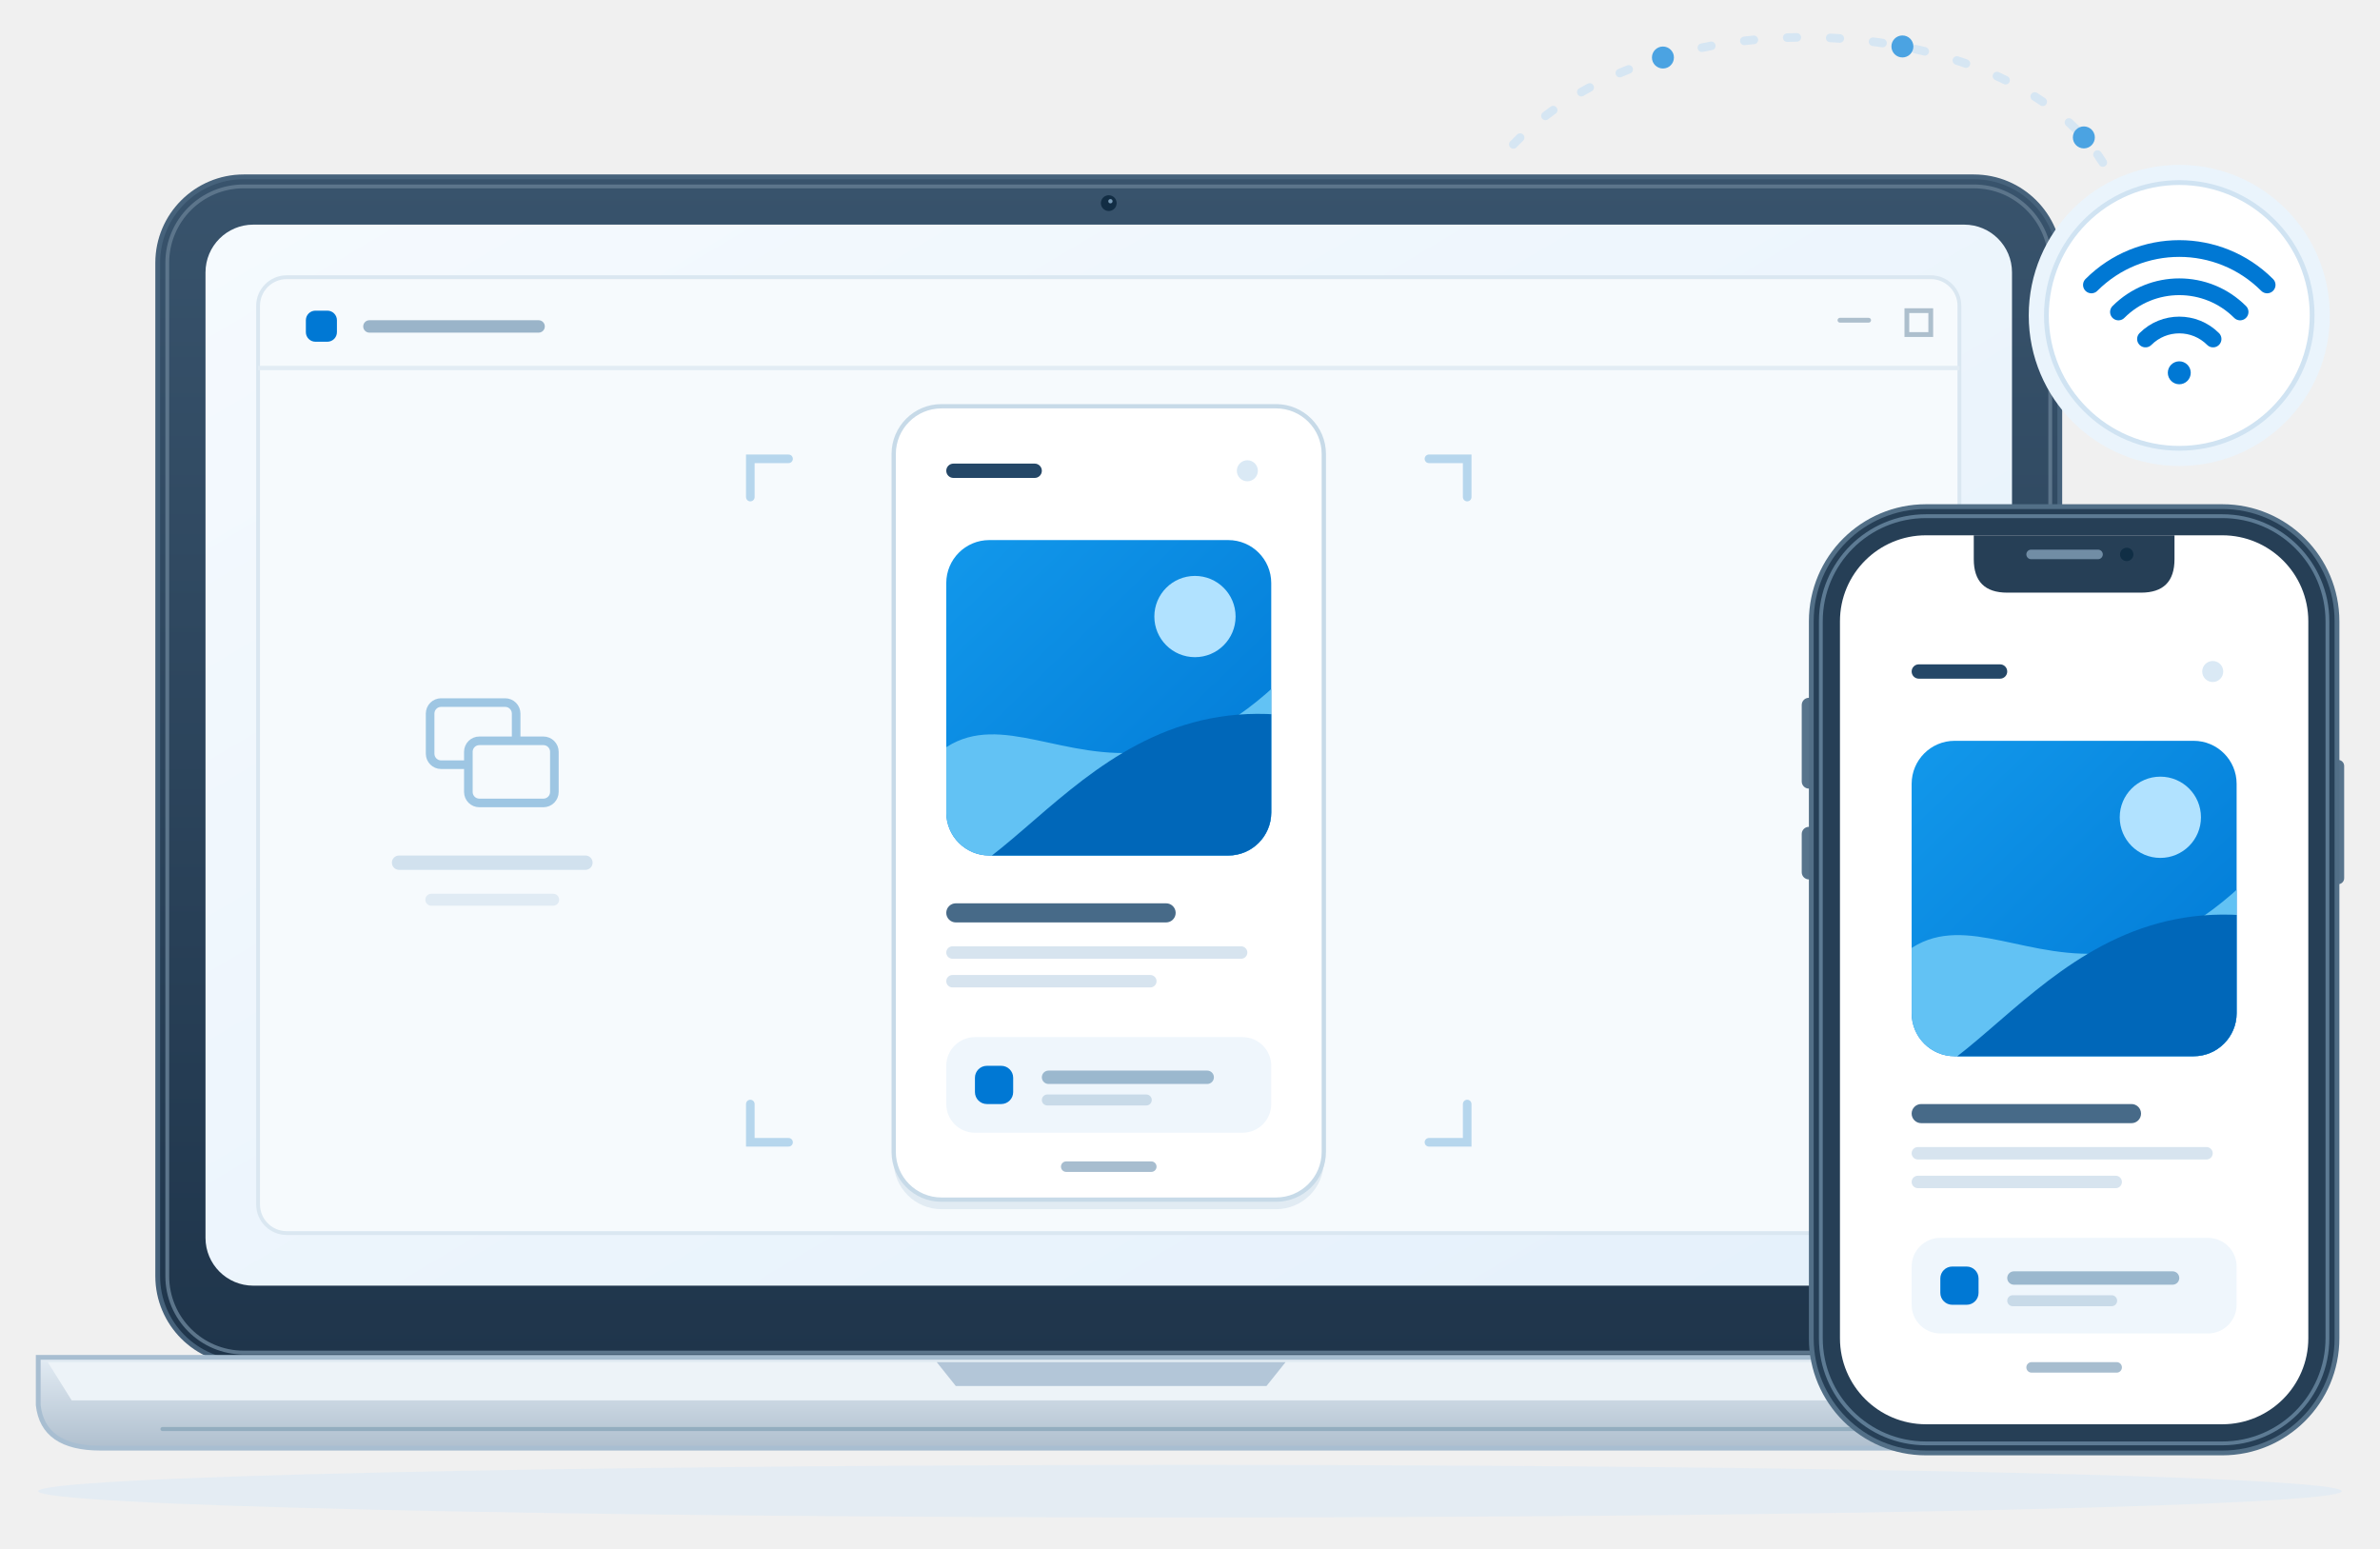
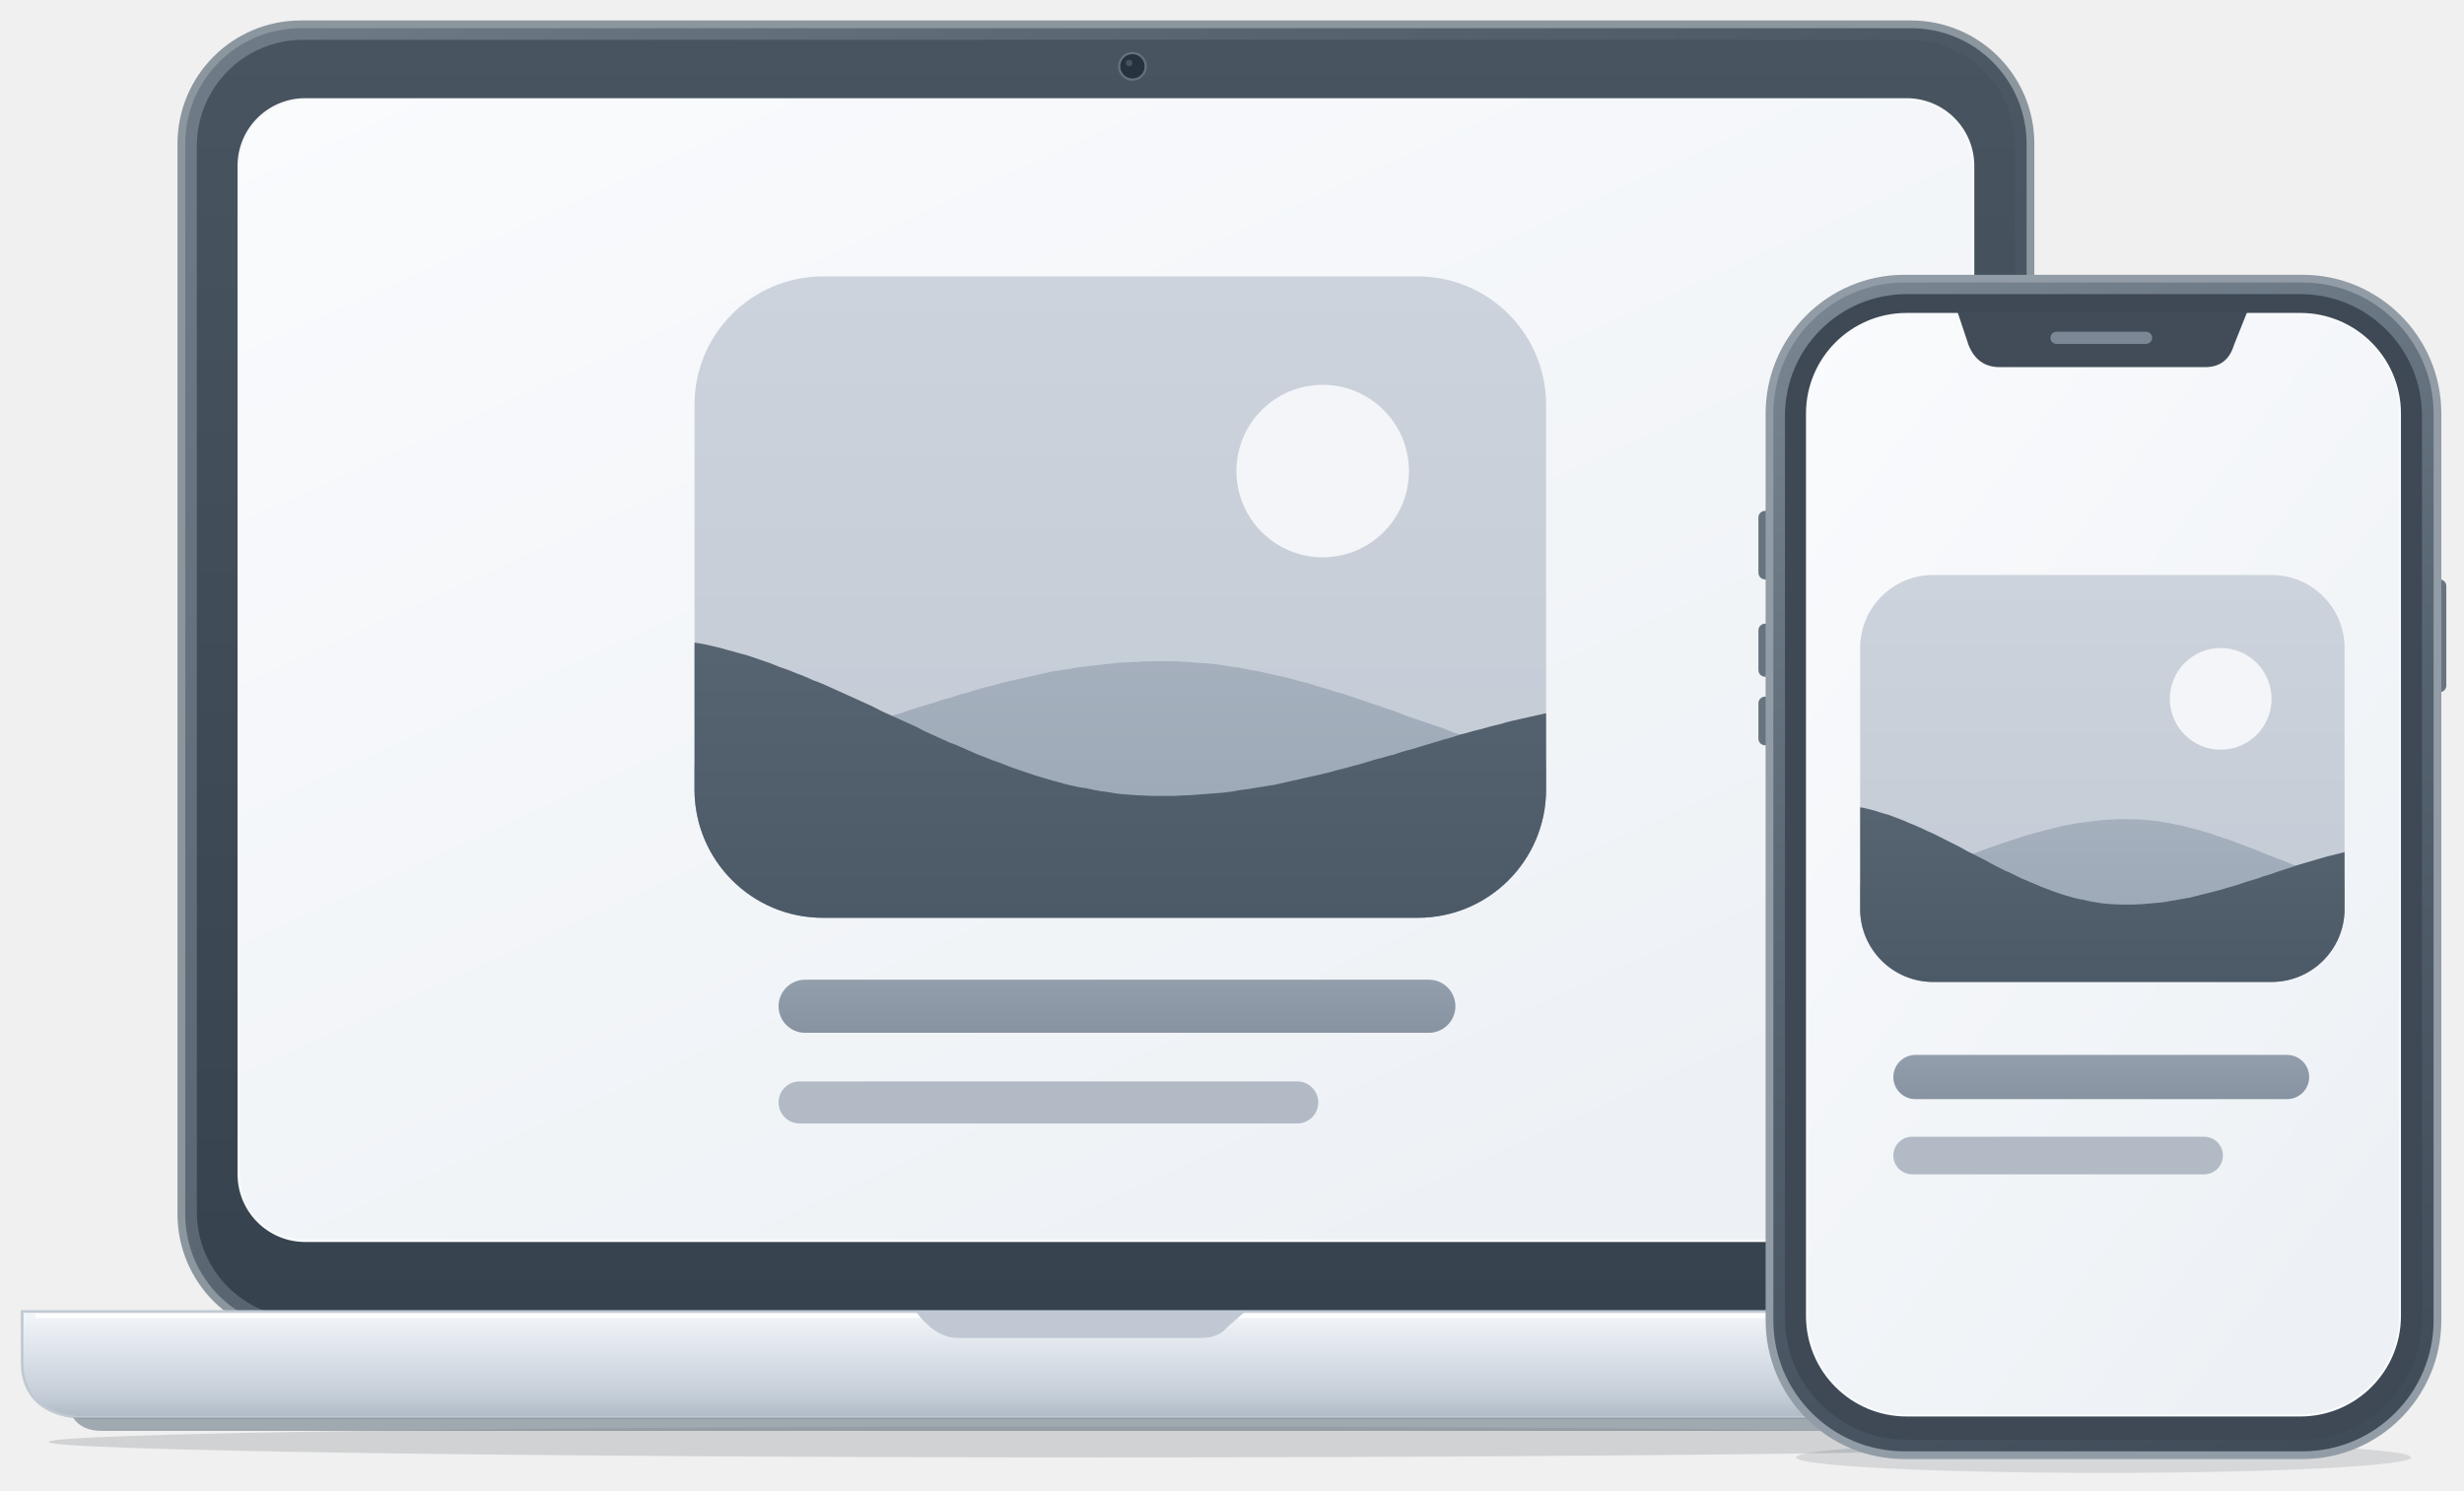
- <svg xmlns="http://www.w3.org/2000/svg" width="996" height="648" viewBox="72 30 498 324" fill="none" role="img" aria-labelledby="title desc">
+ <svg xmlns="http://www.w3.org/2000/svg" width="1114" height="674" viewBox="178 226 1114 674" fill="none" shape-rendering="geometricPrecision">
  <defs>
-     <linearGradient id="chassis" x1="0" y1="0" x2="0" y2="1">
-       <stop stop-color="#38536C" />
-       <stop offset="1" stop-color="#1F354B" />
+     <linearGradient id="laptop-case" x1="260" y1="237" x2="1040" y2="829" gradientUnits="userSpaceOnUse">
+       <stop stop-color="#707C88" />
+       <stop offset=".42" stop-color="#56636F" />
+       <stop offset="1" stop-color="#3E4A56" />
    </linearGradient>
-     <linearGradient id="silver" x1="0" y1="0" x2="0" y2="1">
-       <stop stop-color="#E3ECF4" />
-       <stop offset="1" stop-color="#AFBFCE" />
+     <linearGradient id="laptop-bezel" x1="600" y1="244" x2="600" y2="822" gradientUnits="userSpaceOnUse">
+       <stop stop-color="#485561" />
+       <stop offset="1" stop-color="#36434F" />
    </linearGradient>
-     <linearGradient id="blue" x1="0" y1="0" x2="1" y2="1">
-       <stop stop-color="#1298EB" />
-       <stop offset="1" stop-color="#0078D4" />
+     <linearGradient id="screen-face" x1="0" y1="0" x2=".7" y2="1">
+       <stop stop-color="#FAFBFD" />
+       <stop offset="1" stop-color="#EDF1F5" />
    </linearGradient>
-     <linearGradient id="canvas" x1="0" y1="0" x2="1" y2="1">
-       <stop stop-color="#F5FAFE" />
-       <stop offset="1" stop-color="#E4F0FB" />
+     <linearGradient id="laptop-base" x1="0" y1="0" x2="0" y2="1">
+       <stop stop-color="#F4F7FA" />
+       <stop offset=".34" stop-color="#DFE5EC" />
+       <stop offset=".8" stop-color="#C4CDD7" />
+       <stop offset="1" stop-color="#AFBAC6" />
    </linearGradient>
+     <linearGradient id="phone-case" x1="990" y1="354" x2="1250" y2="884" gradientUnits="userSpaceOnUse">
+       <stop stop-color="#7A8793" />
+       <stop offset=".48" stop-color="#55626F" />
+       <stop offset="1" stop-color="#3F4B57" />
+     </linearGradient>
+     <linearGradient id="photo-sky" x1="0" y1="0" x2="0" y2="1">
+       <stop stop-color="#CDD3DC" />
+       <stop offset="1" stop-color="#C2CAD5" />
+     </linearGradient>
+     <linearGradient id="rear-mountains" x1="0" y1=".5" x2="0" y2="1" gradientUnits="userSpaceOnUse">
+       <stop stop-color="#A8B2BF" />
+       <stop offset="1" stop-color="#99A5B4" />
+     </linearGradient>
+     <linearGradient id="front-mountains" x1="0" y1=".5" x2="0" y2="1" gradientUnits="userSpaceOnUse">
+       <stop stop-color="#586572" />
+       <stop offset="1" stop-color="#4C5966" />
+     </linearGradient>
+     <linearGradient id="primary-line" x1="0" y1="0" x2="0" y2="1">
+       <stop stop-color="#929EAB" />
+       <stop offset="1" stop-color="#8793A1" />
+     </linearGradient>
+     <clipPath id="computer-clip">
+       <rect x="492" y="351" width="385" height="290" rx="58" />
+     </clipPath>
+     <clipPath id="phone-clip">
+       <rect x="1019" y="486" width="219" height="184" rx="33" />
+     </clipPath>
  </defs>
-   <g id="illustration" transform="translate(39,-15)">
-     <ellipse cx="282" cy="357" rx="241" ry="5.5" fill="#E4ECF3" />
-     <g id="wireless-transfer">
-       <path d="M 473,79 C 453,47 379,42 348,77" stroke="#D6E6F3" stroke-width="1.8" stroke-dasharray="2 7" stroke-linecap="round" />
-       <circle cx="431.069" cy="54.719" r="2.3" fill="#4BA3E2" />
-       <circle cx="380.959" cy="57.035" r="2.3" fill="#4BA3E2" />
-       <circle cx="469.033" cy="73.750" r="2.3" fill="#4BA3E2" />
-     </g>
-     <g id="laptop">
-       <rect x="66" y="82" width="398" height="248" rx="18" fill="url(#chassis)" stroke="#46627B" stroke-width="1" />
-       <rect x="68" y="84" width="394" height="244" rx="16" stroke="#5C758B" stroke-width=".8" />
-       <rect x="76" y="92" width="378" height="222" rx="10" fill="url(#canvas)" />
-       <circle cx="265" cy="87.5" r="1.65" fill="#122D44" />
-       <circle cx="265.35" cy="87.1" r=".45" fill="#789AB6" />
-       <path d="M 41,329 H 489 L 509,339 Q 508,348 496,348 H 54 Q 42,348 41,339 Z" fill="url(#silver)" stroke="#A8BED1" stroke-width="1" />
-       <path d="M 43,330 H 487 L 502,338 H 48 Z" fill="#EDF3F8" />
-       <path d="M 229,330 H 302 L 298,335 H 233 Z" fill="#B3C6D8" />
-       <path d="M 67,344 H 477" stroke="#93ADBF" stroke-width=".85" stroke-linecap="round" />
-     </g>
-     <g id="desktop-interface">
-       <rect x="87" y="103" width="356" height="200" rx="6" fill="#F6FAFD" stroke="#DAE7F1" stroke-width=".8" />
-       <path d="M 87,122 H 443" stroke="#E2ECF4" stroke-width=".9" />
-       <rect x="97" y="110" width="6.5" height="6.5" rx="2" fill="#0078D4" />
-       <rect x="109" y="112" width="38" height="2.6" rx="1.3" fill="#9AB4C9" />
-       <path d="M 418,112 H 424 M 432,110 V 115 H 437 V 110 Z" stroke="#ADBFCD" stroke-width="1" stroke-linecap="round" />
-       <path d="M 198,141 H 190 V 149 M 332,141 H 340 V 149 M 198,284 H 190 V 276 M 332,284 H 340 V 276" stroke="#B6D6ED" stroke-width="1.8" stroke-linecap="round" />
-       <rect x="220" y="132" width="90" height="166" rx="10" fill="#E1EBF3" />
-       <rect x="220" y="130" width="90" height="166" rx="10" fill="#FFFFFF" stroke="#C7DAE8" stroke-width=".9" />
-       <g id="mirrored-content" transform="translate(223,132) scale(1)">
-         <clipPath id="mirrored-panel-clip">
-           <rect width="84" height="162" rx="9" />
-         </clipPath>
-         <g clip-path="url(#mirrored-panel-clip)">
-           <rect width="84" height="162" fill="#FFFFFF" />
-           <g id="mirrored-header">
-             <rect x="8" y="10" width="20" height="3" rx="1.5" fill="#244767" />
-             <circle cx="71" cy="11.5" r="2.2" fill="#DAE9F5" />
-           </g>
-           <clipPath id="mirrored-hero-clip">
-             <rect x="8" y="26" width="68" height="66" rx="9" />
-           </clipPath>
-           <g clip-path="url(#mirrored-hero-clip)">
-             <rect x="8" y="26" width="68" height="66" fill="url(#blue)" />
-             <circle cx="60.039" cy="42" r="8.5" fill="#B1E2FF" />
-             <g transform="translate(1.948,0)">
-               <path d="M -4,82 C 17,40 42,105 90,39 V 105 H -4 Z" fill="#62C2F4" />
-               <path d="M -4,99 C 20,104 37,50 89,65 V 108 H -4 Z" fill="#0067B9" />
-             </g>
-           </g>
-           <rect x="8" y="102" width="48" height="4" rx="2" fill="#476A88" />
-           <rect x="8" y="111" width="63" height="2.6" rx="1.3" fill="#D7E4EF" />
-           <rect x="8" y="117" width="44" height="2.6" rx="1.3" fill="#D7E4EF" />
-           <rect x="8" y="130" width="68" height="20" rx="6" fill="#EFF6FC" />
-           <rect x="14" y="136" width="8" height="8" rx="2.5" fill="#0078D4" />
-           <rect x="28" y="137" width="36" height="2.8" rx="1.4" fill="#9BB8CE" />
-           <rect x="28" y="142" width="23" height="2.3" rx="1.15" fill="#C8DAE8" />
-           <rect x="32" y="156" width="20" height="2.2" rx="1.1" fill="#A7BDCF" />
-         </g>
-       </g>
-       <g id="mirror-symbol" stroke="#9EC6E3" stroke-width="1.8">
-         <rect x="123" y="192" width="18" height="13" rx="2.3" />
-         <rect x="131" y="200" width="18" height="13" rx="2.3" fill="#F6FAFD" />
-       </g>
-       <rect x="115" y="224" width="42" height="3" rx="1.5" fill="#D1E1EE" />
-       <rect x="122" y="232" width="28" height="2.5" rx="1.25" fill="#E0EBF4" />
-     </g>
-     <g id="wifi-badge">
-       <circle cx="489" cy="111" r="31.5" fill="#EAF4FC" />
-       <circle cx="489" cy="111" r="27.8" fill="#FFFFFF" stroke="#D0E3F2" stroke-width="1" />
-       <g id="wifi-icon" stroke="#0078D4" stroke-width="3.5" stroke-linecap="round" fill="none">
-         <path d="M 470.615,104.615 A 26,26 0 0 1 507.385,104.615" />
-         <path d="M 476.272,110.272 A 18,18 0 0 1 501.728,110.272" />
-         <path d="M 481.929,115.929 A 10,10 0 0 1 496.071,115.929" />
-         <circle cx="489" cy="123" r="2.4" stroke="none" fill="#0078D4" />
-       </g>
-     </g>
-     <g id="phone">
-       <rect x="410" y="191" width="3" height="19" rx="1.5" fill="#58748C" />
-       <rect x="410" y="218" width="3" height="11" rx="1.5" fill="#58748C" />
-       <rect x="521" y="204" width="2.5" height="26" rx="1.25" fill="#58748C" />
-       <rect x="412" y="151" width="110" height="198" rx="24" fill="#263F56" stroke="#526F87" stroke-width="1" />
-       <rect x="414" y="153" width="106" height="194" rx="22" stroke="#5D7B94" stroke-width=".8" />
-       <rect x="418" y="157" width="98" height="186" rx="18" fill="#FFFFFF" />
-       <path d="M 446,157 H 488 V 162 Q 488,169 481,169 H 453 Q 446,169 446,162 Z" fill="#263F56" />
-       <rect x="457" y="160" width="16" height="2" rx="1" fill="#718DA5" />
-       <circle cx="478" cy="161" r="1.4" fill="#102E45" />
-       <g id="phone-content" transform="translate(425,174) scale(1)">
-         <clipPath id="phone-panel-clip">
-           <rect width="84" height="162" rx="9" />
-         </clipPath>
-         <g clip-path="url(#phone-panel-clip)">
-           <rect width="84" height="162" fill="#FFFFFF" />
-           <g id="phone-header">
-             <rect x="8" y="10" width="20" height="3" rx="1.5" fill="#244767" />
-             <circle cx="71" cy="11.5" r="2.2" fill="#DAE9F5" />
-           </g>
-           <clipPath id="phone-hero-clip">
-             <rect x="8" y="26" width="68" height="66" rx="9" />
-           </clipPath>
-           <g clip-path="url(#phone-hero-clip)">
-             <rect x="8" y="26" width="68" height="66" fill="url(#blue)" />
-             <circle cx="60.039" cy="42" r="8.5" fill="#B1E2FF" />
-             <g transform="translate(1.948,0)">
-               <path d="M -4,82 C 17,40 42,105 90,39 V 105 H -4 Z" fill="#62C2F4" />
-               <path d="M -4,99 C 20,104 37,50 89,65 V 108 H -4 Z" fill="#0067B9" />
-             </g>
-           </g>
-           <rect x="8" y="102" width="48" height="4" rx="2" fill="#476A88" />
-           <rect x="8" y="111" width="63" height="2.6" rx="1.3" fill="#D7E4EF" />
-           <rect x="8" y="117" width="44" height="2.6" rx="1.3" fill="#D7E4EF" />
-           <rect x="8" y="130" width="68" height="20" rx="6" fill="#EFF6FC" />
-           <rect x="14" y="136" width="8" height="8" rx="2.5" fill="#0078D4" />
-           <rect x="28" y="137" width="36" height="2.8" rx="1.4" fill="#9BB8CE" />
-           <rect x="28" y="142" width="23" height="2.3" rx="1.15" fill="#C8DAE8" />
-           <rect x="32" y="156" width="20" height="2.2" rx="1.1" fill="#A7BDCF" />
-         </g>
+   <ellipse cx="676" cy="878" rx="476" ry="7" fill="#27313C" opacity=".16" />
+   <ellipse cx="1129" cy="885" rx="139" ry="7" fill="#27313C" opacity=".13" />
+   <rect x="260" y="237" width="836" height="592" rx="54" fill="url(#laptop-case)" stroke="#8C969F" stroke-width="3.5" />
+   <rect x="267" y="244" width="822" height="578" rx="48" fill="url(#laptop-bezel)" />
+   <rect x="286" y="271" width="784" height="516" rx="30" fill="url(#screen-face)" stroke="#F7F9FB" stroke-width="1.2" />
+   <circle cx="690" cy="256" r="6" fill="#26323D" stroke="#65717E" stroke-width="1" />
+   <circle cx="688.5" cy="254.5" r="1.5" fill="#83909C" opacity=".35" />
+   <g clip-path="url(#computer-clip)">
+     <rect x="492" y="351" width="385" height="290" fill="url(#photo-sky)" />
+     <circle cx="776" cy="439" r="39" fill="#F3F5F8" />
+     <g transform="translate(492 351) scale(385 290)">
+       <g>
+         <path d="M0 1 L0 0.763 C0.007 0.762 0.013 0.76 0.02 0.759 C0.027 0.758 0.033 0.756 0.04 0.755 C0.047 0.753 0.053 0.751 0.06 0.749 C0.067 0.747 0.073 0.745 0.08 0.743 C0.087 0.741 0.093 0.739 0.1 0.737 C0.107 0.735 0.113 0.732 0.12 0.73 C0.127 0.728 0.133 0.725 0.14 0.723 C0.147 0.72 0.153 0.718 0.16 0.715 C0.167 0.712 0.173 0.71 0.18 0.707 C0.187 0.704 0.193 0.701 0.2 0.699 C0.207 0.696 0.213 0.693 0.22 0.69 C0.227 0.687 0.233 0.684 0.24 0.682 C0.247 0.679 0.253 0.676 0.26 0.673 C0.267 0.67 0.273 0.668 0.28 0.665 C0.287 0.662 0.293 0.659 0.3 0.657 C0.307 0.654 0.313 0.651 0.32 0.649 C0.327 0.646 0.333 0.644 0.34 0.641 C0.347 0.639 0.353 0.637 0.36 0.634 C0.367 0.632 0.373 0.63 0.38 0.628 C0.387 0.626 0.393 0.624 0.4 0.622 C0.407 0.62 0.413 0.618 0.42 0.616 C0.427 0.615 0.433 0.613 0.44 0.612 C0.447 0.61 0.453 0.609 0.46 0.608 C0.467 0.607 0.473 0.606 0.48 0.605 C0.487 0.604 0.493 0.603 0.5 0.602 C0.507 0.602 0.513 0.601 0.52 0.601 C0.527 0.6 0.533 0.6 0.54 0.6 C0.542 0.6 0.545 0.6 0.547 0.6 C0.551 0.6 0.556 0.6 0.56 0.6 C0.567 0.6 0.573 0.601 0.58 0.601 C0.587 0.602 0.593 0.603 0.6 0.603 C0.607 0.604 0.613 0.605 0.62 0.606 C0.627 0.608 0.633 0.609 0.64 0.61 C0.647 0.612 0.653 0.614 0.66 0.615 C0.667 0.617 0.673 0.619 0.68 0.621 C0.687 0.623 0.693 0.625 0.7 0.627 C0.707 0.63 0.713 0.632 0.72 0.634 C0.727 0.637 0.733 0.64 0.74 0.642 C0.747 0.645 0.753 0.648 0.76 0.65 C0.767 0.653 0.773 0.656 0.78 0.659 C0.787 0.662 0.793 0.665 0.8 0.668 C0.807 0.671 0.813 0.674 0.82 0.677 C0.827 0.68 0.833 0.684 0.84 0.687 C0.847 0.69 0.853 0.693 0.86 0.696 C0.867 0.699 0.873 0.702 0.88 0.705 C0.887 0.709 0.893 0.712 0.9 0.715 C0.907 0.718 0.913 0.721 0.92 0.724 C0.927 0.726 0.933 0.729 0.94 0.732 C0.947 0.735 0.953 0.738 0.96 0.74 C0.967 0.743 0.973 0.745 0.98 0.748 C0.987 0.75 0.993 0.752 1 0.755 L1 1 Z" fill="url(#rear-mountains)" />
+         <path d="M0 1 L0 0.571 C0.007 0.572 0.013 0.574 0.02 0.576 C0.027 0.578 0.033 0.58 0.04 0.583 C0.047 0.585 0.053 0.588 0.06 0.59 C0.067 0.593 0.073 0.596 0.08 0.599 C0.087 0.602 0.093 0.605 0.1 0.609 C0.107 0.612 0.113 0.615 0.12 0.619 C0.127 0.622 0.133 0.626 0.14 0.63 C0.147 0.633 0.153 0.637 0.16 0.641 C0.167 0.645 0.173 0.649 0.18 0.653 C0.187 0.657 0.193 0.661 0.2 0.665 C0.207 0.669 0.213 0.673 0.22 0.678 C0.227 0.682 0.233 0.686 0.24 0.69 C0.247 0.694 0.253 0.698 0.26 0.702 C0.267 0.707 0.273 0.711 0.28 0.715 C0.287 0.719 0.293 0.723 0.3 0.727 C0.307 0.73 0.313 0.734 0.32 0.738 C0.327 0.742 0.333 0.746 0.34 0.749 C0.347 0.753 0.353 0.756 0.36 0.759 C0.367 0.763 0.373 0.766 0.38 0.769 C0.387 0.772 0.393 0.775 0.4 0.778 C0.407 0.781 0.413 0.783 0.42 0.786 C0.427 0.788 0.433 0.791 0.44 0.793 C0.447 0.795 0.453 0.797 0.46 0.798 C0.467 0.8 0.473 0.802 0.48 0.803 C0.487 0.804 0.493 0.806 0.5 0.807 C0.507 0.808 0.513 0.808 0.52 0.809 C0.527 0.809 0.533 0.81 0.54 0.81 C0.542 0.81 0.545 0.81 0.547 0.81 C0.551 0.81 0.556 0.81 0.56 0.81 C0.567 0.81 0.573 0.809 0.58 0.809 C0.587 0.808 0.593 0.808 0.6 0.807 C0.607 0.806 0.613 0.806 0.62 0.805 C0.627 0.804 0.633 0.803 0.64 0.801 C0.647 0.8 0.653 0.799 0.66 0.797 C0.667 0.796 0.673 0.794 0.68 0.793 C0.687 0.791 0.693 0.789 0.7 0.787 C0.707 0.785 0.713 0.783 0.72 0.781 C0.727 0.779 0.733 0.777 0.74 0.775 C0.747 0.773 0.753 0.77 0.76 0.768 C0.767 0.766 0.773 0.763 0.78 0.761 C0.787 0.758 0.793 0.756 0.8 0.753 C0.807 0.751 0.813 0.748 0.82 0.746 C0.827 0.743 0.833 0.74 0.84 0.738 C0.847 0.735 0.853 0.733 0.86 0.73 C0.867 0.727 0.873 0.725 0.88 0.722 C0.887 0.72 0.893 0.717 0.9 0.714 C0.907 0.712 0.913 0.709 0.92 0.707 C0.927 0.705 0.933 0.702 0.94 0.7 C0.947 0.698 0.953 0.695 0.96 0.693 C0.967 0.691 0.973 0.689 0.98 0.687 C0.987 0.685 0.993 0.683 1 0.681 L1 1 Z" fill="url(#front-mountains)" />
      </g>
    </g>
  </g>
+   <rect x="530" y="669" width="306" height="24" rx="12" fill="url(#primary-line)" />
+   <rect x="530" y="715" width="244" height="19" rx="9.5" fill="#B1BAC5" />
+   <path d="M188 819 H1155 V838 C1155 855 1144 866 1127 867 H217 C199 867 188 858 188 842 Z" fill="url(#laptop-base)" stroke="#C0C9D2" stroke-width="1.2" />
+   <path d="M194 821 H1150" stroke="#FFFFFF" stroke-width="2" opacity=".85" />
+   <path d="M592 819 H741 L733 826 Q729 831 721 831 H611 Q601 831 592 819 Z" fill="#C0C9D3" />
+   <path d="M211 867 H1136 L1126 873 H224 Q215 873 211 867 Z" fill="#75818D" opacity=".65" />
+   <rect x="973" y="457" width="7" height="31" rx="3" fill="#67737F" />
+   <rect x="973" y="508" width="7" height="24" rx="3" fill="#67737F" />
+   <rect x="973" y="541" width="7" height="22" rx="3" fill="#67737F" />
+   <rect x="1277" y="488" width="7" height="51" rx="3" fill="#687480" />
+   <rect x="978" y="352" width="302" height="532" rx="61" fill="url(#phone-case)" stroke="#929CA6" stroke-width="3.5" />
+   <rect x="985" y="359" width="288" height="518" rx="55" fill="#3E4955" />
+   <rect x="995" y="368" width="268" height="498" rx="45" fill="url(#screen-face)" stroke="#F8FAFC" stroke-width="1" />
+   <path d="M1063 367 H1194 L1188 382 Q1185 392 1175 392 H1082 Q1072 392 1068 382 Z" fill="#414C58" />
+   <rect x="1105" y="376" width="46" height="5.5" rx="2.75" fill="#7B8794" />
+   <g clip-path="url(#phone-clip)">
+     <rect x="1019" y="486" width="219" height="184" fill="url(#photo-sky)" />
+     <circle cx="1182" cy="542" r="23" fill="#F3F5F8" />
+     <g transform="translate(1019 486) scale(219 184)">
+       <g>
+         <path d="M0 1 L0 0.763 C0.007 0.762 0.013 0.76 0.02 0.759 C0.027 0.758 0.033 0.756 0.04 0.755 C0.047 0.753 0.053 0.751 0.06 0.749 C0.067 0.747 0.073 0.745 0.08 0.743 C0.087 0.741 0.093 0.739 0.1 0.737 C0.107 0.735 0.113 0.732 0.12 0.73 C0.127 0.728 0.133 0.725 0.14 0.723 C0.147 0.72 0.153 0.718 0.16 0.715 C0.167 0.712 0.173 0.71 0.18 0.707 C0.187 0.704 0.193 0.701 0.2 0.699 C0.207 0.696 0.213 0.693 0.22 0.69 C0.227 0.687 0.233 0.684 0.24 0.682 C0.247 0.679 0.253 0.676 0.26 0.673 C0.267 0.67 0.273 0.668 0.28 0.665 C0.287 0.662 0.293 0.659 0.3 0.657 C0.307 0.654 0.313 0.651 0.32 0.649 C0.327 0.646 0.333 0.644 0.34 0.641 C0.347 0.639 0.353 0.637 0.36 0.634 C0.367 0.632 0.373 0.63 0.38 0.628 C0.387 0.626 0.393 0.624 0.4 0.622 C0.407 0.62 0.413 0.618 0.42 0.616 C0.427 0.615 0.433 0.613 0.44 0.612 C0.447 0.61 0.453 0.609 0.46 0.608 C0.467 0.607 0.473 0.606 0.48 0.605 C0.487 0.604 0.493 0.603 0.5 0.602 C0.507 0.602 0.513 0.601 0.52 0.601 C0.527 0.6 0.533 0.6 0.54 0.6 C0.542 0.6 0.545 0.6 0.547 0.6 C0.551 0.6 0.556 0.6 0.56 0.6 C0.567 0.6 0.573 0.601 0.58 0.601 C0.587 0.602 0.593 0.603 0.6 0.603 C0.607 0.604 0.613 0.605 0.62 0.606 C0.627 0.608 0.633 0.609 0.64 0.61 C0.647 0.612 0.653 0.614 0.66 0.615 C0.667 0.617 0.673 0.619 0.68 0.621 C0.687 0.623 0.693 0.625 0.7 0.627 C0.707 0.63 0.713 0.632 0.72 0.634 C0.727 0.637 0.733 0.64 0.74 0.642 C0.747 0.645 0.753 0.648 0.76 0.65 C0.767 0.653 0.773 0.656 0.78 0.659 C0.787 0.662 0.793 0.665 0.8 0.668 C0.807 0.671 0.813 0.674 0.82 0.677 C0.827 0.68 0.833 0.684 0.84 0.687 C0.847 0.69 0.853 0.693 0.86 0.696 C0.867 0.699 0.873 0.702 0.88 0.705 C0.887 0.709 0.893 0.712 0.9 0.715 C0.907 0.718 0.913 0.721 0.92 0.724 C0.927 0.726 0.933 0.729 0.94 0.732 C0.947 0.735 0.953 0.738 0.96 0.74 C0.967 0.743 0.973 0.745 0.98 0.748 C0.987 0.75 0.993 0.752 1 0.755 L1 1 Z" fill="url(#rear-mountains)" />
+         <path d="M0 1 L0 0.571 C0.007 0.572 0.013 0.574 0.02 0.576 C0.027 0.578 0.033 0.58 0.04 0.583 C0.047 0.585 0.053 0.588 0.06 0.59 C0.067 0.593 0.073 0.596 0.08 0.599 C0.087 0.602 0.093 0.605 0.1 0.609 C0.107 0.612 0.113 0.615 0.12 0.619 C0.127 0.622 0.133 0.626 0.14 0.63 C0.147 0.633 0.153 0.637 0.16 0.641 C0.167 0.645 0.173 0.649 0.18 0.653 C0.187 0.657 0.193 0.661 0.2 0.665 C0.207 0.669 0.213 0.673 0.22 0.678 C0.227 0.682 0.233 0.686 0.24 0.69 C0.247 0.694 0.253 0.698 0.26 0.702 C0.267 0.707 0.273 0.711 0.28 0.715 C0.287 0.719 0.293 0.723 0.3 0.727 C0.307 0.73 0.313 0.734 0.32 0.738 C0.327 0.742 0.333 0.746 0.34 0.749 C0.347 0.753 0.353 0.756 0.36 0.759 C0.367 0.763 0.373 0.766 0.38 0.769 C0.387 0.772 0.393 0.775 0.4 0.778 C0.407 0.781 0.413 0.783 0.42 0.786 C0.427 0.788 0.433 0.791 0.44 0.793 C0.447 0.795 0.453 0.797 0.46 0.798 C0.467 0.8 0.473 0.802 0.48 0.803 C0.487 0.804 0.493 0.806 0.5 0.807 C0.507 0.808 0.513 0.808 0.52 0.809 C0.527 0.809 0.533 0.81 0.54 0.81 C0.542 0.81 0.545 0.81 0.547 0.81 C0.551 0.81 0.556 0.81 0.56 0.81 C0.567 0.81 0.573 0.809 0.58 0.809 C0.587 0.808 0.593 0.808 0.6 0.807 C0.607 0.806 0.613 0.806 0.62 0.805 C0.627 0.804 0.633 0.803 0.64 0.801 C0.647 0.8 0.653 0.799 0.66 0.797 C0.667 0.796 0.673 0.794 0.68 0.793 C0.687 0.791 0.693 0.789 0.7 0.787 C0.707 0.785 0.713 0.783 0.72 0.781 C0.727 0.779 0.733 0.777 0.74 0.775 C0.747 0.773 0.753 0.77 0.76 0.768 C0.767 0.766 0.773 0.763 0.78 0.761 C0.787 0.758 0.793 0.756 0.8 0.753 C0.807 0.751 0.813 0.748 0.82 0.746 C0.827 0.743 0.833 0.74 0.84 0.738 C0.847 0.735 0.853 0.733 0.86 0.73 C0.867 0.727 0.873 0.725 0.88 0.722 C0.887 0.72 0.893 0.717 0.9 0.714 C0.907 0.712 0.913 0.709 0.92 0.707 C0.927 0.705 0.933 0.702 0.94 0.7 C0.947 0.698 0.953 0.695 0.96 0.693 C0.967 0.691 0.973 0.689 0.98 0.687 C0.987 0.685 0.993 0.683 1 0.681 L1 1 Z" fill="url(#front-mountains)" />
+       </g>
+     </g>
+   </g>
+   <rect x="1034" y="703" width="188" height="20" rx="10" fill="url(#primary-line)" />
+   <rect x="1034" y="740" width="149" height="17" rx="8.5" fill="#B1BAC5" />
</svg>
